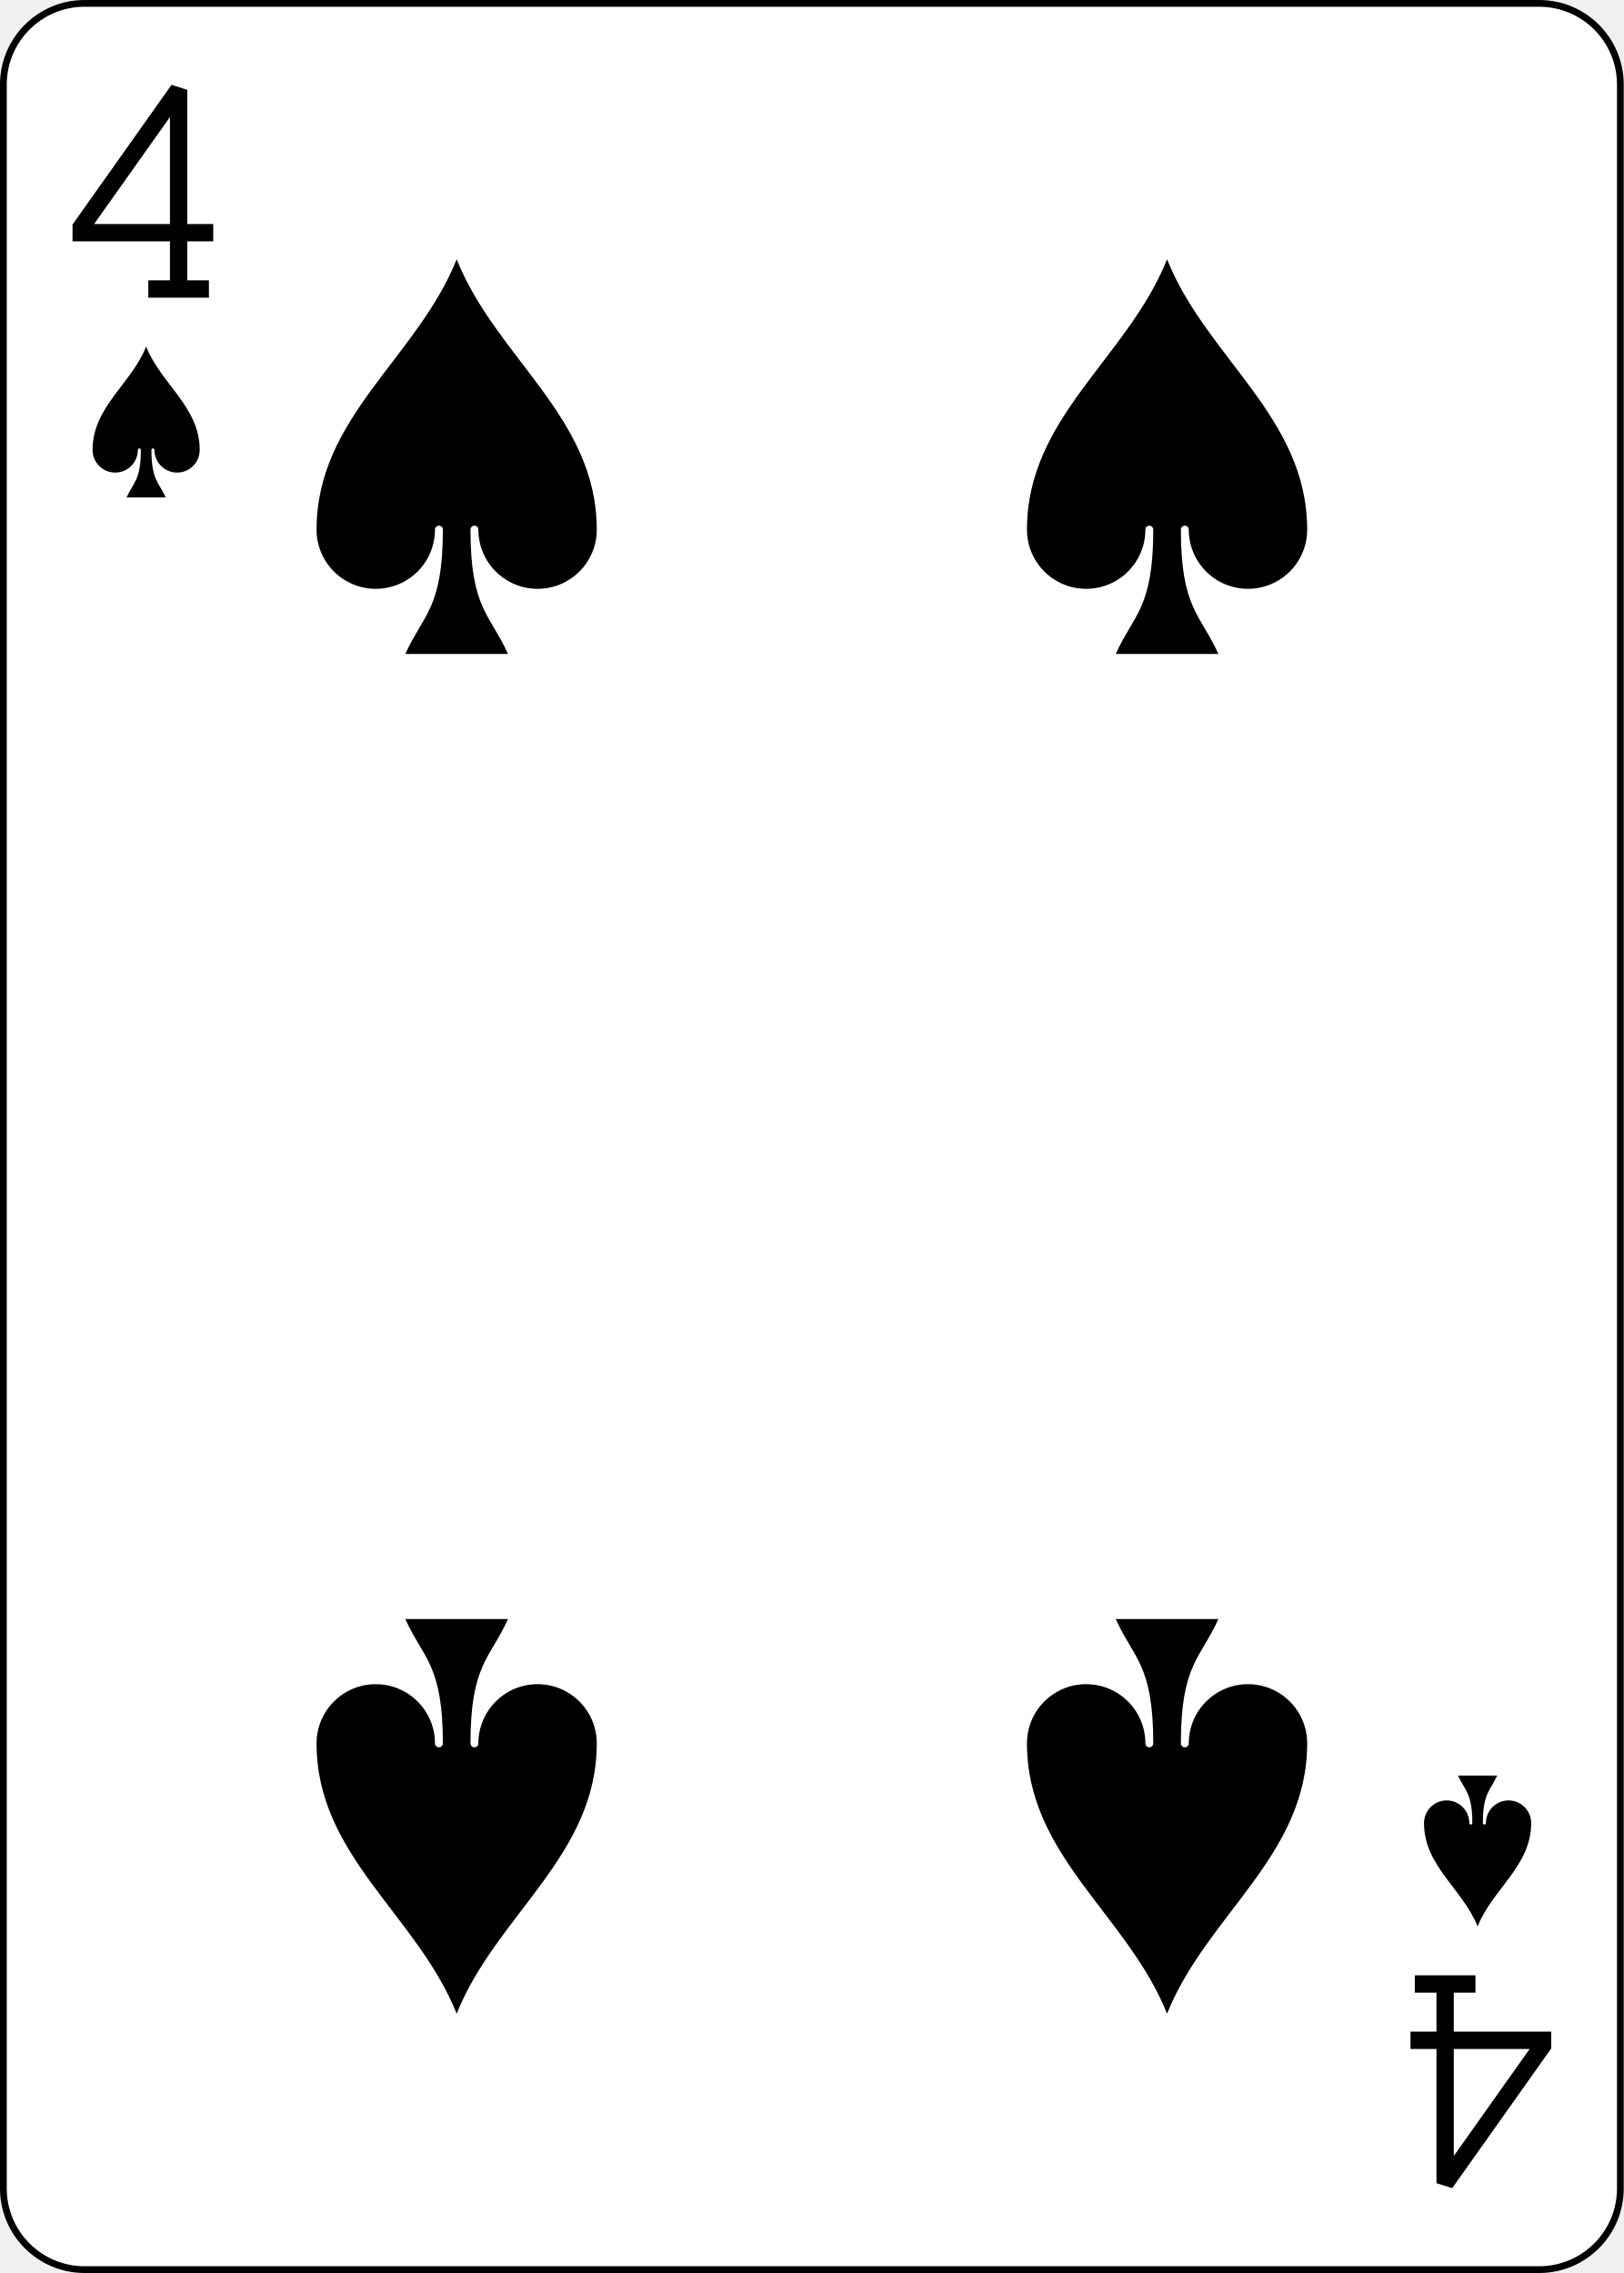
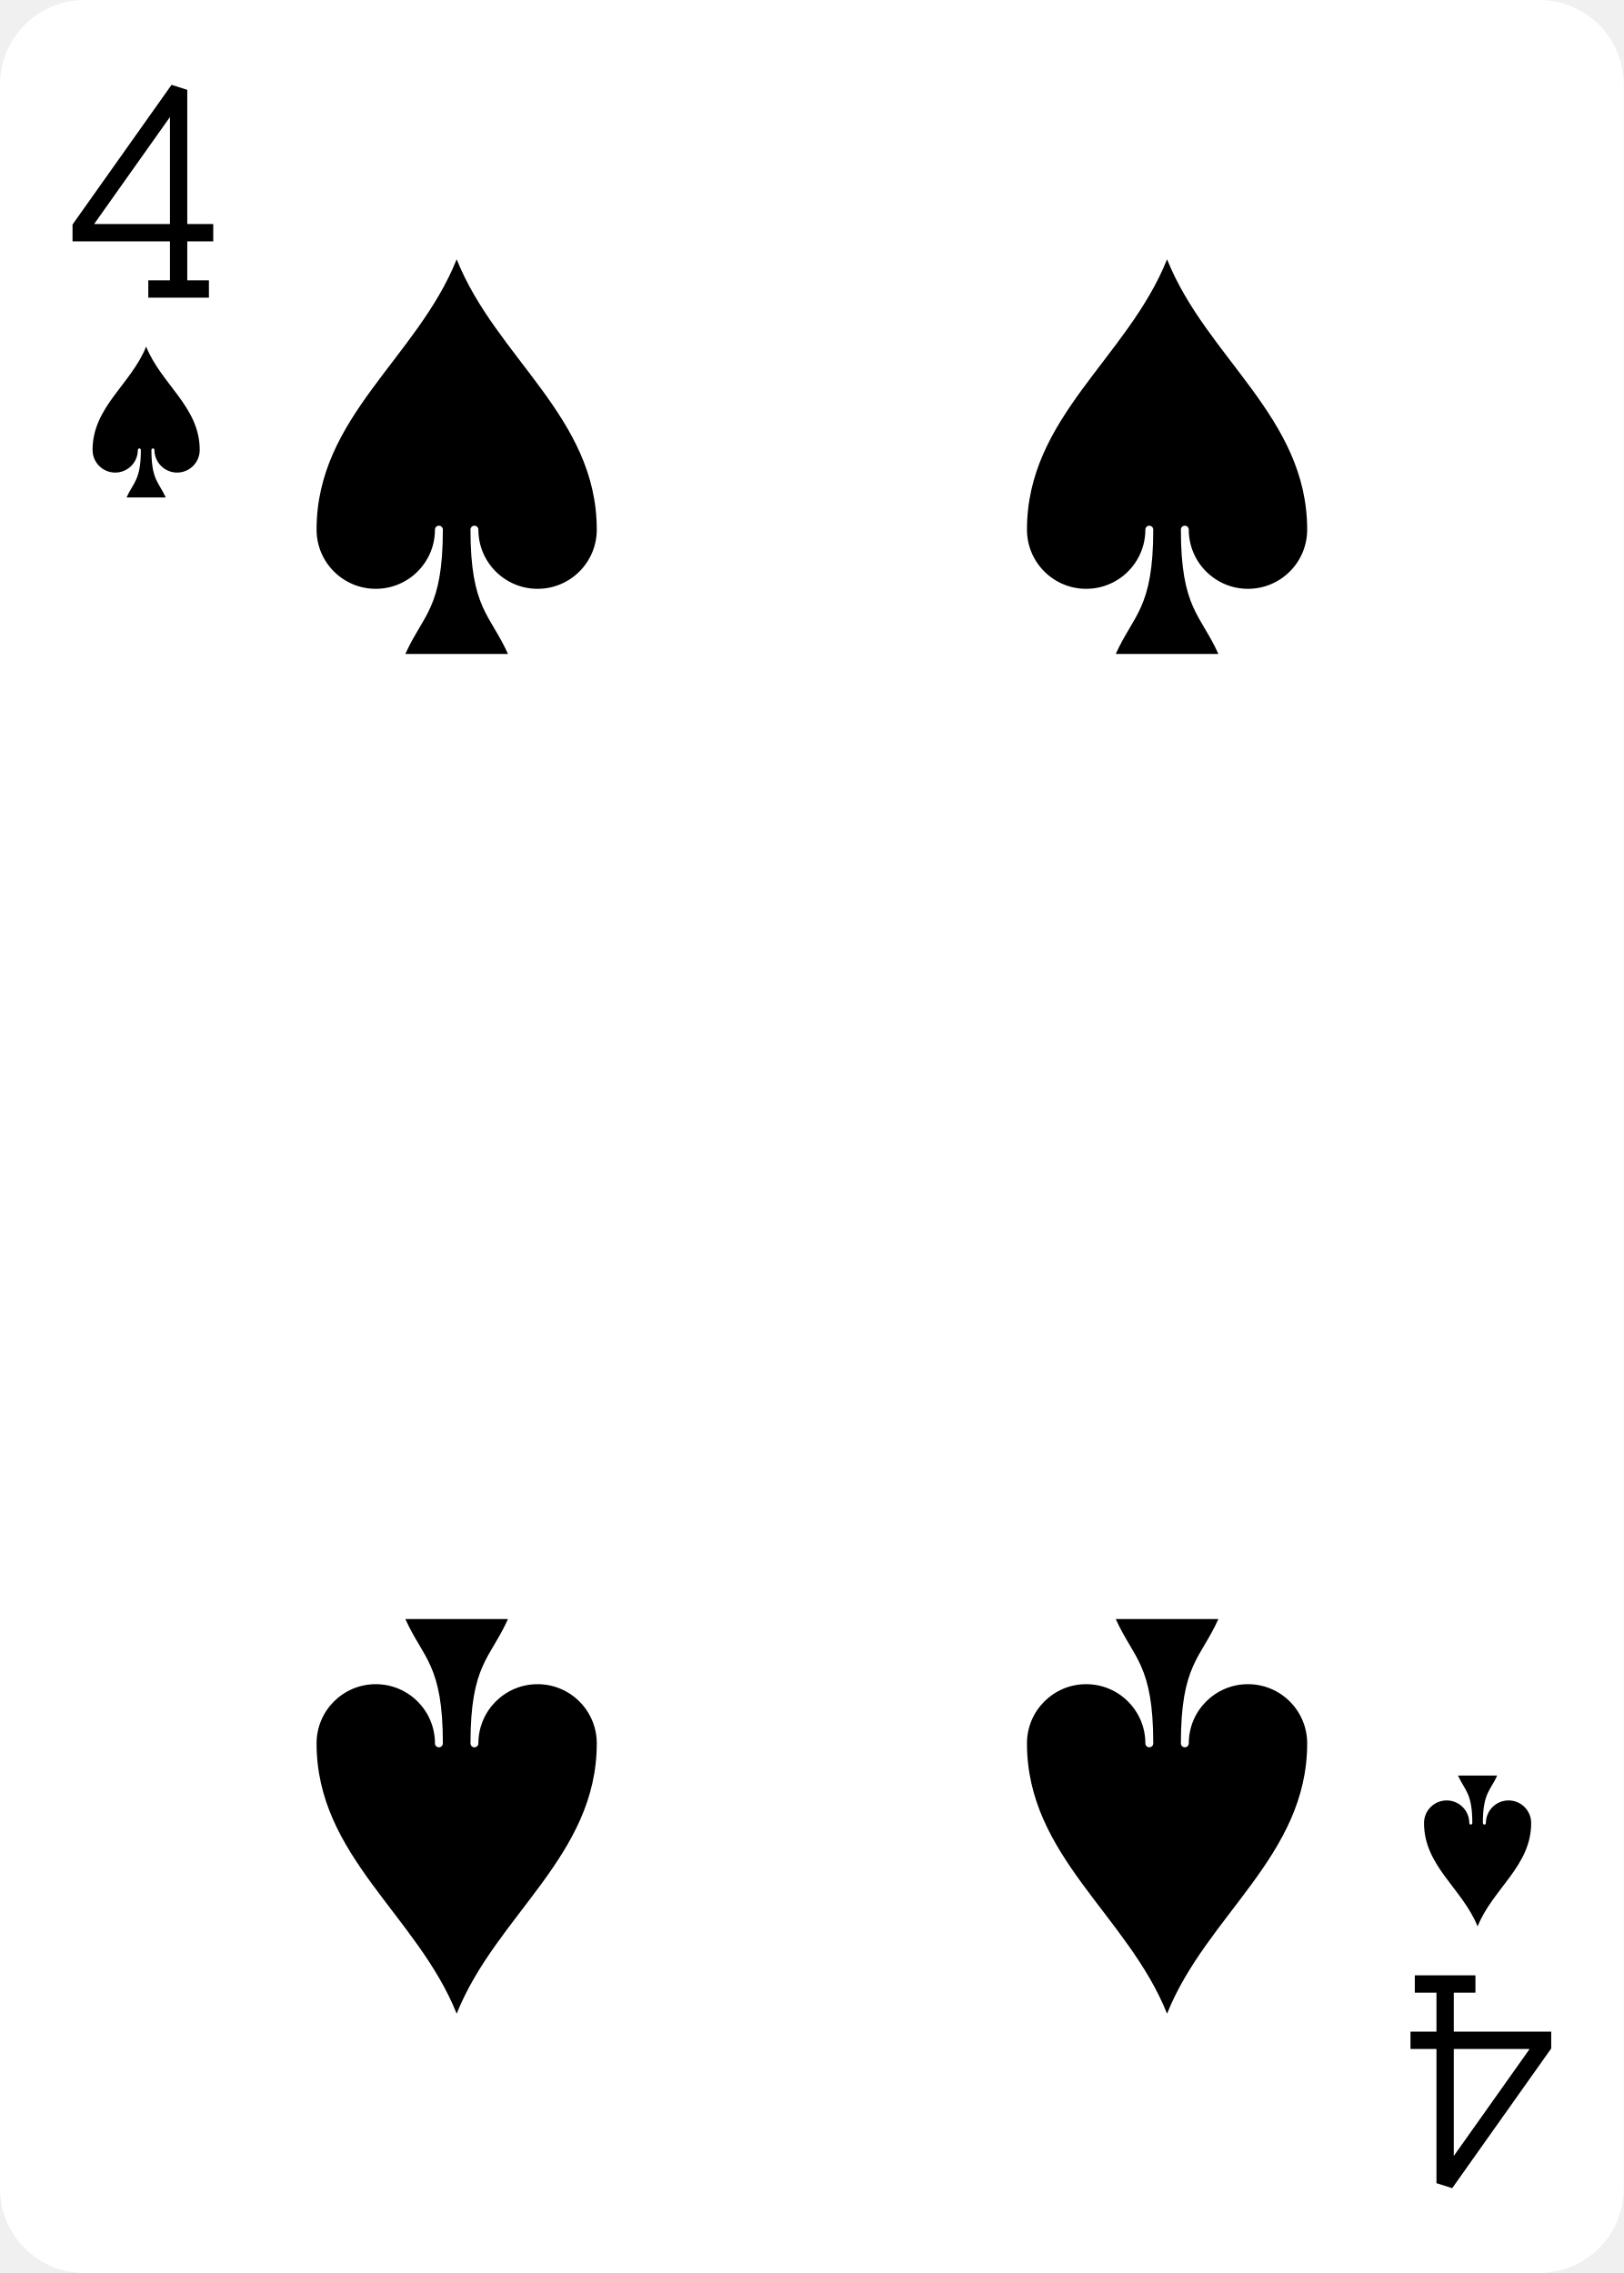
<svg xmlns="http://www.w3.org/2000/svg" xmlns:xlink="http://www.w3.org/1999/xlink" class="card" face="4S" height="13.125in" preserveAspectRatio="none" viewBox="-120 -168 240 336" width="9.375in">
  <style>
    /* CSS pour centrer le SVG dans l'écran */
    svg {
        position: absolute;
        top: 50%;
        left: 50%;
        transform: translate(-50%, -50%);
    }
    body {
        margin: 0;
        overflow: hidden;
    }
</style>
  <defs>
    <symbol id="SS4" viewBox="-600 -600 1200 1200" preserveAspectRatio="xMinYMid">
      <path d="M0 -500C100 -250 355 -100 355 185A150 150 0 0 1 55 185A10 10 0 0 0 35 185C35 385 85 400 130 500L-130 500C-85 400 -35 385 -35 185A10 10 0 0 0 -55 185A150 150 0 0 1 -355 185C-355 -100 -100 -250 0 -500Z" fill="black" />
    </symbol>
    <symbol id="VS4" viewBox="-500 -500 1000 1000" preserveAspectRatio="xMinYMid">
      <path d="M50 460L250 460M150 460L150 -460L-300 175L-300 200L270 200" stroke="black" stroke-width="80" stroke-linecap="square" stroke-miterlimit="1.5" fill="none" />
    </symbol>
  </defs>
-   <rect width="239" height="335" x="-119.5" y="-167.5" rx="12" ry="12" fill="white" stroke="black" />
+   <rect width="239" height="335" x="-119.5" y="-167.5" rx="12" ry="12" fill="white" stroke="white" />
  <use xlink:href="#VS4" height="32" width="32" x="-114.4" y="-156" />
  <use xlink:href="#SS4" height="26.769" width="26.769" x="-111.784" y="-119" />
  <use xlink:href="#SS4" height="70" width="70" x="-87.501" y="-135.501" />
  <use xlink:href="#SS4" height="70" width="70" x="17.501" y="-135.501" />
  <g transform="rotate(180)">
    <use xlink:href="#VS4" height="32" width="32" x="-114.4" y="-156" />
    <use xlink:href="#SS4" height="26.769" width="26.769" x="-111.784" y="-119" />
    <use xlink:href="#SS4" height="70" width="70" x="-87.501" y="-135.501" />
    <use xlink:href="#SS4" height="70" width="70" x="17.501" y="-135.501" />
  </g>
</svg>
